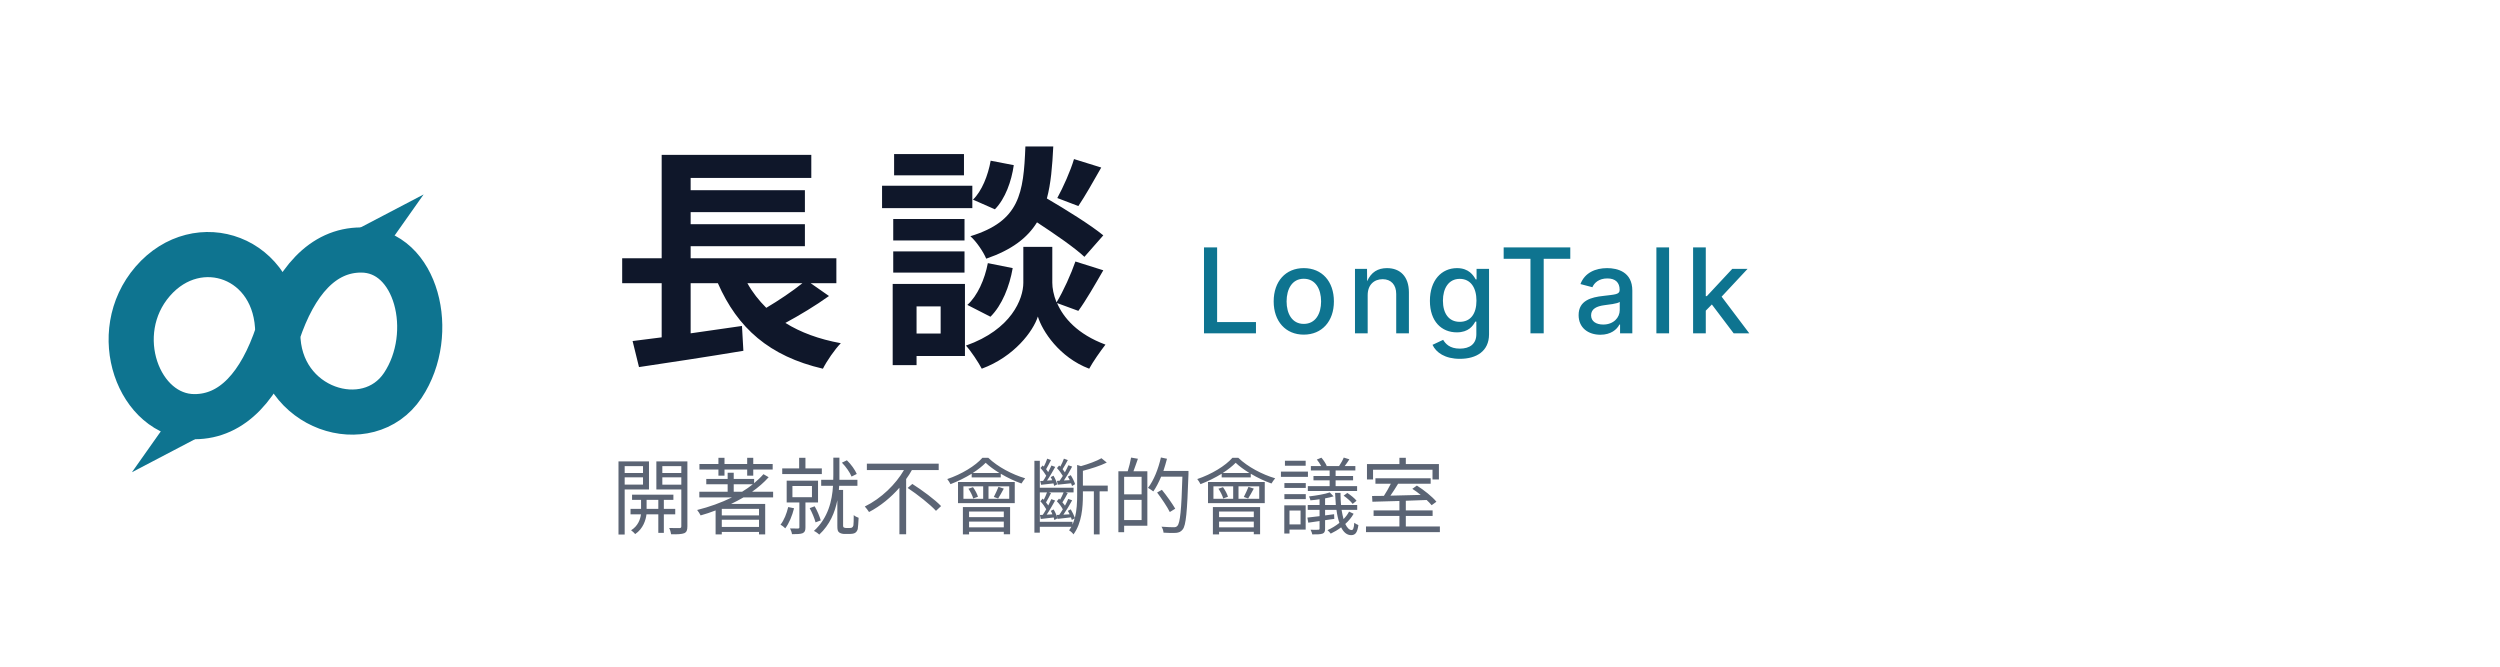
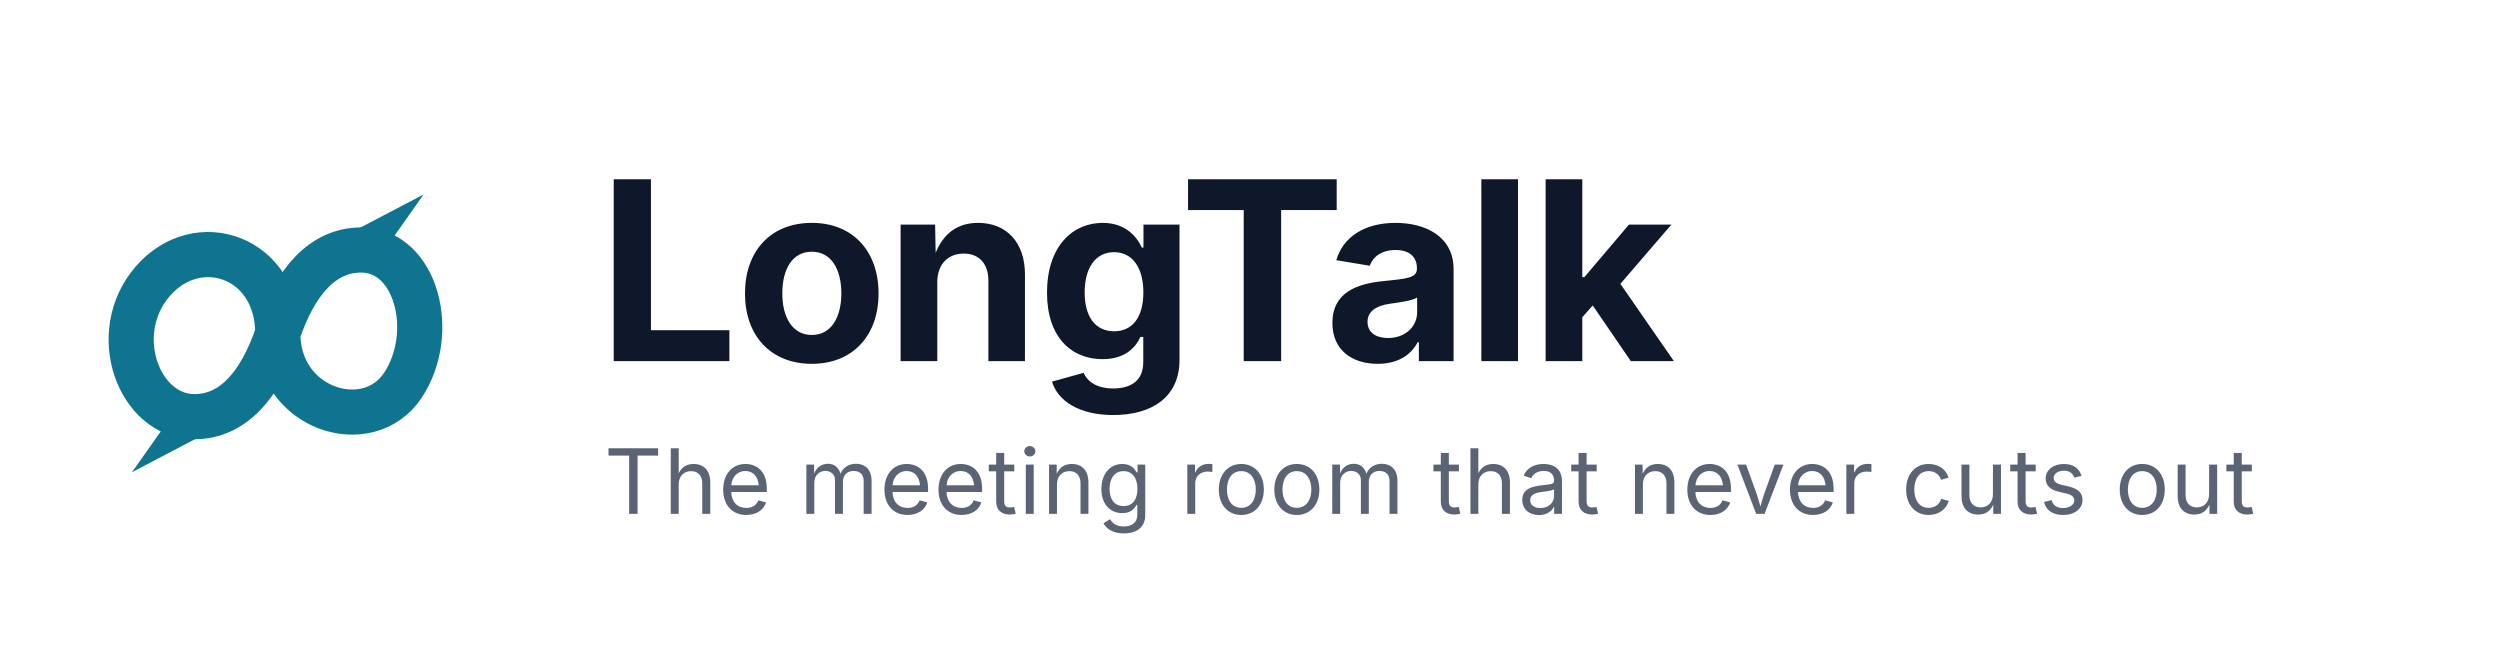
- <svg xmlns="http://www.w3.org/2000/svg" viewBox="0 0 360 96" width="360" height="96" role="img" aria-label="LongTalk 長談">
+ <svg xmlns="http://www.w3.org/2000/svg" viewBox="0 0 360 96" width="360" height="96" role="img" aria-label="LongTalk — The meeting room that never cuts out">
  <style>
.k{stroke:#0E7490;fill:none;stroke-width:6.5;stroke-linecap:round;stroke-linejoin:round}
.t{fill:#0E7490}
- .n1{font:700 34px 'Noto Sans TC','PingFang TC','Microsoft JhengHei',sans-serif;fill:#0F172A;letter-spacing:4px}
- .n2{font:500 17px 'Inter','Noto Sans TC','PingFang TC','Microsoft JhengHei',sans-serif;fill:#0E7490;letter-spacing:1px}
- .n3{font:400 12px 'Noto Sans TC','PingFang TC','Microsoft JhengHei',sans-serif;fill:#5B6474}
- @media (prefers-color-scheme:dark){.k{stroke:#2DD4BF}.t{fill:#2DD4BF}.n1{fill:#E6EAF2}.n2{fill:#2DD4BF}.n3{fill:#9AA6BC}}
+ .n1{font:700 36px 'Inter',system-ui,-apple-system,'Segoe UI',sans-serif;fill:#0F172A;letter-spacing:-0.5px}
+ .n3{font:400 13px 'Inter',system-ui,-apple-system,'Segoe UI',sans-serif;fill:#5B6474;letter-spacing:0.2px}
+ @media (prefers-color-scheme:dark){.k{stroke:#2DD4BF}.t{fill:#2DD4BF}.n1{fill:#E6EAF2}.n3{fill:#9AA6BC}}
</style>
  <g transform="translate(8 16)">
    <path class="k" d="M32 32C32 21 20.5 17 14 24.5S12 44 20 44c5.5 0 9.5-4.5 12-12 2.5-7.5 6.5-12 12-12 8 0 11 12 6 19.5S32 43 32 32z" />
    <path class="t" d="M17 43.5 11 52l10.5-5.5z" />
    <path class="t" d="M47 20.5 53 12l-10.5 5.5z" />
  </g>
-   <text class="n1" x="88" y="50">長談</text>
-   <text class="n2" x="172" y="48">LongTalk</text>
-   <text class="n3" x="88" y="76">開著就不會斷的會議室</text>
+   <text class="n1" x="86" y="52">LongTalk</text>
+   <text class="n3" x="87" y="74">The meeting room that never cuts out</text>
</svg>
